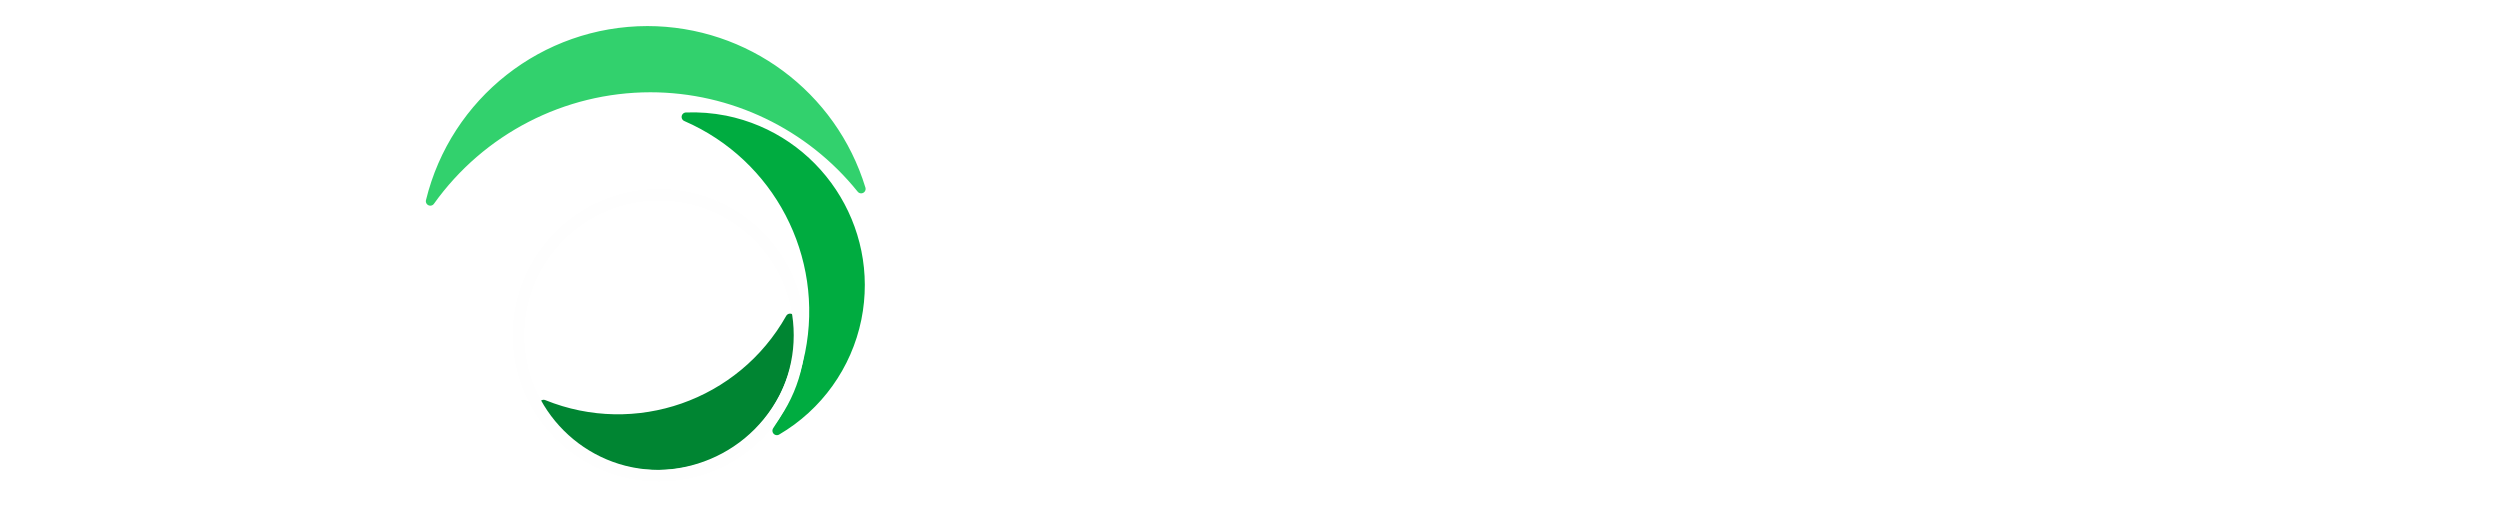
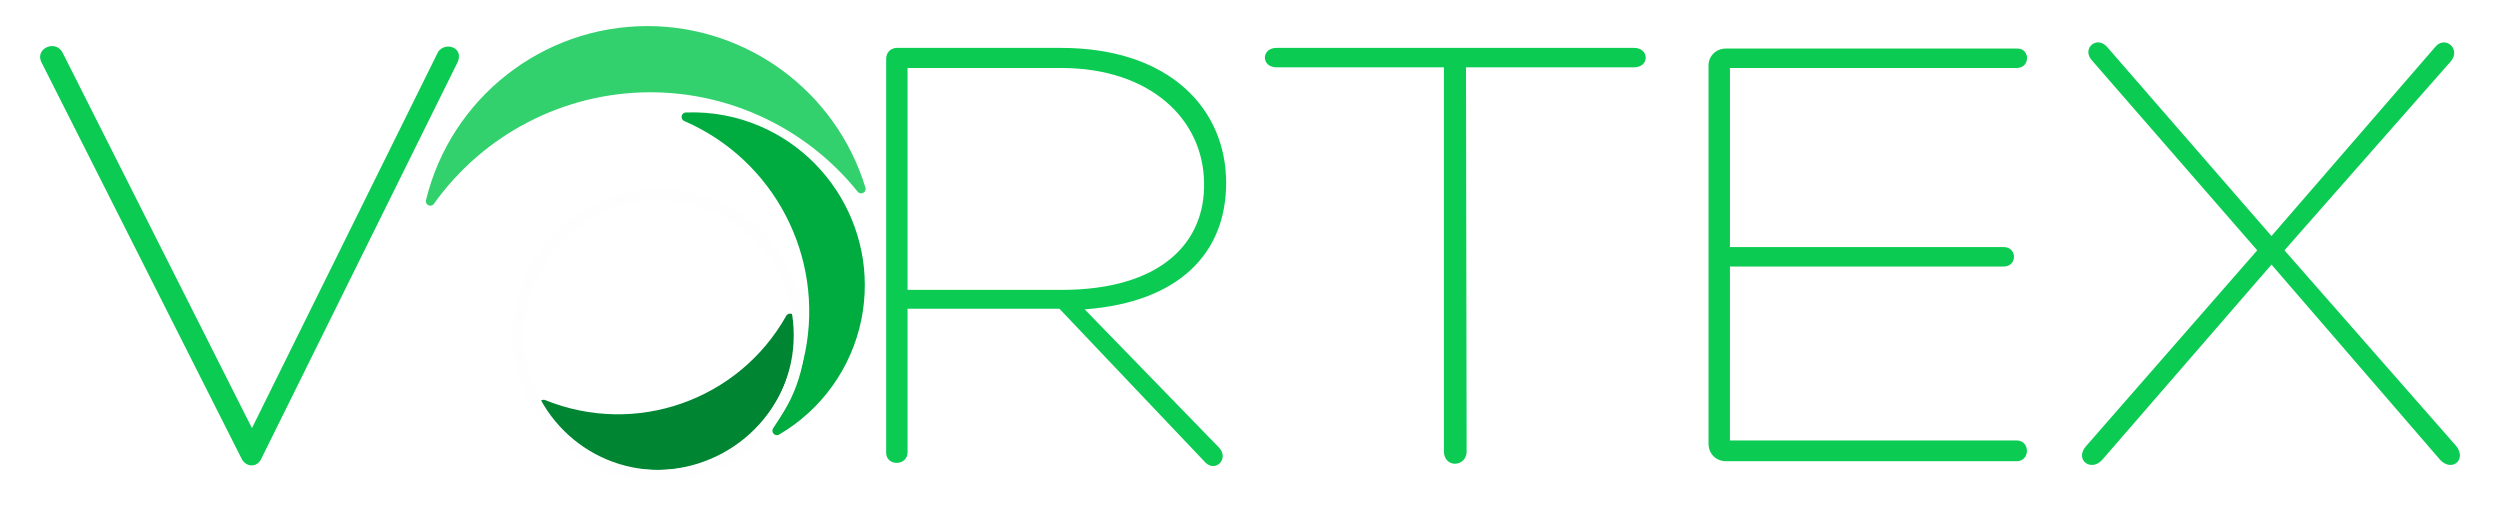
<svg xmlns="http://www.w3.org/2000/svg" width="105.254mm" height="21.406mm" viewBox="0 0 105.254 21.406" version="1.1" id="svg8" style="enable-background:new">
  <defs id="defs2">
    <filter style="color-interpolation-filters:sRGB" id="filter1009">
      <feFlood flood-opacity="1" flood-color="rgb(0,0,0)" result="flood" id="feFlood999" />
      <feComposite in="flood" in2="SourceGraphic" operator="in" result="composite1" id="feComposite1001" />
      <feGaussianBlur in="composite1" stdDeviation="1" result="blur" id="feGaussianBlur1003" />
      <feOffset dx="0" dy="0" result="offset" id="feOffset1005" />
      <feComposite in="SourceGraphic" in2="offset" operator="over" result="composite2" id="feComposite1007" />
    </filter>
    <filter style="color-interpolation-filters:sRGB" id="filter1249">
      <feFlood flood-opacity="0.294" flood-color="rgb(0,0,0)" result="flood" id="feFlood1239" />
      <feComposite in="flood" in2="SourceGraphic" operator="in" result="composite1" id="feComposite1241" />
      <feGaussianBlur in="composite1" stdDeviation="1" result="blur" id="feGaussianBlur1243" />
      <feOffset dx="0" dy="0" result="offset" id="feOffset1245" />
      <feComposite in="SourceGraphic" in2="offset" operator="over" result="composite2" id="feComposite1247" />
    </filter>
    <filter style="color-interpolation-filters:sRGB" id="filter1345">
      <feFlood flood-opacity="0.294" flood-color="rgb(0,0,0)" result="flood" id="feFlood1335" />
      <feComposite in="flood" in2="SourceGraphic" operator="in" result="composite1" id="feComposite1337" />
      <feGaussianBlur in="composite1" stdDeviation="0.5" result="blur" id="feGaussianBlur1339" />
      <feOffset dx="0" dy="0" result="offset" id="feOffset1341" />
      <feComposite in="SourceGraphic" in2="offset" operator="over" result="composite2" id="feComposite1343" />
    </filter>
    <filter style="color-interpolation-filters:sRGB" id="filter1840">
      <feBlend mode="overlay" in2="BackgroundImage" id="feBlend1842" />
    </filter>
  </defs>
  <g id="layer1" transform="translate(-29.96435,-118.2241)">
-     <g aria-label="V  RTEX" style="font-style:normal;font-weight:normal;font-size:27.316px;line-height:125%;font-family:sans-serif;letter-spacing:0px;word-spacing:0px;fill:#0bcb53;fill-opacity:1;stroke:none;stroke-width:0.185;stroke-linecap:butt;stroke-linejoin:miter;stroke-miterlimit:4;stroke-dasharray:none;stroke-opacity:1;filter:url(#filter1840)" id="text985">
+     <g aria-label="V  RTEX" id="text985">
      <path d="m 40.162,137.586 c 0.219,0.328 0.628,0.3 0.792,-0.027 l 8.277,-16.717 c 0.3,-0.683 -0.656,-0.901 -0.874,-0.328 l -7.785,15.734 -7.949,-15.761 c -0.273,-0.628 -1.175,-0.246 -0.929,0.328 z" style="font-style:normal;font-variant:normal;font-weight:normal;font-stretch:normal;font-family:'Hero Light';-inkscape-font-specification:'Hero Light, ';fill:#0bcb53;fill-opacity:1;stroke:none;stroke-width:0.185;stroke-miterlimit:4;stroke-dasharray:none;stroke-opacity:1" id="path855" />
      <path d="m 68.174,121.087 h 6.474 c 3.742,0 5.982,2.158 6.009,4.835 0.055,2.486 -1.776,4.507 -6.009,4.507 h -6.474 z m 6.392,10.134 6.146,6.474 c 0.437,0.437 1.011,-0.164 0.574,-0.628 l -5.654,-5.818 c 3.988,-0.3 5.955,-2.376 5.955,-5.327 0,-3.087 -2.349,-5.682 -6.966,-5.682 H 67.737 c -0.273,0 -0.464,0.191 -0.464,0.464 v 16.581 c 0,0.574 0.901,0.574 0.901,-0.027 v -6.037 z" style="font-style:normal;font-variant:normal;font-weight:normal;font-stretch:normal;font-family:'Hero Light';-inkscape-font-specification:'Hero Light, ';fill:#0bcb53;fill-opacity:1;stroke:none;stroke-width:0.185;stroke-miterlimit:4;stroke-dasharray:none;stroke-opacity:1" id="path857" />
      <path d="m 83.709,120.24 c -0.656,0 -0.656,0.819 0,0.819 h 7.047 v 16.171 c 0,0.355 0.246,0.519 0.464,0.519 0.219,0 0.492,-0.164 0.492,-0.519 l -0.027,-16.171 h 7.075 c 0.656,0 0.656,-0.819 0,-0.819 -5.026,0 -10.052,0 -15.051,0 z" style="font-style:normal;font-variant:normal;font-weight:normal;font-stretch:normal;font-family:'Hero Light';-inkscape-font-specification:'Hero Light, ';fill:#0bcb53;fill-opacity:1;stroke:none;stroke-width:0.185;stroke-miterlimit:4;stroke-dasharray:none;stroke-opacity:1" id="path859" />
      <path d="m 102.798,129.445 h 11.527 c 0.574,0 0.574,-0.819 0,-0.819 h -11.527 v -7.539 h 12.074 c 0.574,0 0.574,-0.819 0.027,-0.819 h -12.265 c -0.437,0 -0.738,0.328 -0.738,0.71 v 15.925 c 0,0.41 0.3,0.738 0.738,0.738 h 12.237 c 0.574,0 0.574,-0.874 0,-0.874 h -12.074 z" style="font-style:normal;font-variant:normal;font-weight:normal;font-stretch:normal;font-family:'Hero Light';-inkscape-font-specification:'Hero Light, ';fill:#0bcb53;fill-opacity:1;stroke:none;stroke-width:0.185;stroke-miterlimit:4;stroke-dasharray:none;stroke-opacity:1" id="path861" />
      <path d="m 118.687,120.213 c -0.437,-0.519 -1.093,0.055 -0.656,0.546 l 6.966,8.004 -7.211,8.249 c -0.492,0.574 0.219,1.093 0.683,0.574 l 7.129,-8.222 7.102,8.222 c 0.492,0.519 1.12,0 0.683,-0.574 l -7.239,-8.249 7.02,-7.976 c 0.41,-0.519 -0.273,-1.093 -0.683,-0.574 l -6.884,7.949 z" style="font-style:normal;font-variant:normal;font-weight:normal;font-stretch:normal;font-family:'Hero Light';-inkscape-font-specification:'Hero Light, ';fill:#0bcb53;fill-opacity:1;stroke:none;stroke-width:0.185;stroke-miterlimit:4;stroke-dasharray:none;stroke-opacity:1" id="path863" />
    </g>
    <g id="g1424" transform="matrix(0.9728799,0,0,0.9728799,-6.455793,3.37081)">
      <path id="path954" d="m 65.452,119.376 a 9.683,9.683 0 0 0 -9.395,7.386 11.713,11.713 0 0 1 9.521,-4.907 11.713,11.713 0 0 1 9.124,4.374 9.683,9.683 0 0 0 -9.25,-6.853 z" style="opacity:1;fill:#32d16d;fill-opacity:1;fill-rule:nonzero;stroke:#32d16d;stroke-width:0.386;stroke-linecap:round;stroke-linejoin:round;stroke-miterlimit:4;stroke-dasharray:none;stroke-opacity:1;paint-order:markers stroke fill" />
      <path id="path973" d="m 68.814,123.248 a 7.301,7.301 0 0 0 -1.689,-0.133 9.176,9.176 0 0 1 5.341,10.233 9.176,9.176 0 0 1 -1.411,3.346 7.301,7.301 0 0 0 3.466,-4.842 7.301,7.301 0 0 0 -5.708,-8.605 z" style="opacity:1;fill:#00ac40;fill-opacity:1;fill-rule:nonzero;stroke:#00ac40;stroke-width:0.386;stroke-linecap:round;stroke-linejoin:round;stroke-miterlimit:4;stroke-dasharray:none;stroke-opacity:1;paint-order:markers stroke fill" />
      <path id="path978" d="m 71.626,131.821 a 8.551,8.551 0 0 1 -10.665,3.728 5.818,5.818 0 0 0 2.178,1.987 5.818,5.818 0 0 0 7.853,-2.456 5.818,5.818 0 0 0 0.634,-3.26 z" style="opacity:1;fill:#008532;fill-opacity:1;fill-rule:nonzero;stroke:#008532;stroke-width:0.386;stroke-linecap:round;stroke-linejoin:round;stroke-miterlimit:4;stroke-dasharray:none;stroke-opacity:1;paint-order:markers stroke fill" />
      <circle style="opacity:1;fill:none;fill-opacity:1;fill-rule:nonzero;stroke:#fefefe;stroke-width:0.5;stroke-miterlimit:4;stroke-dasharray:none;stroke-opacity:1;paint-order:markers stroke fill" id="path1867" cx="65.954" cy="132.563" r="6.08" />
    </g>
  </g>
</svg>
